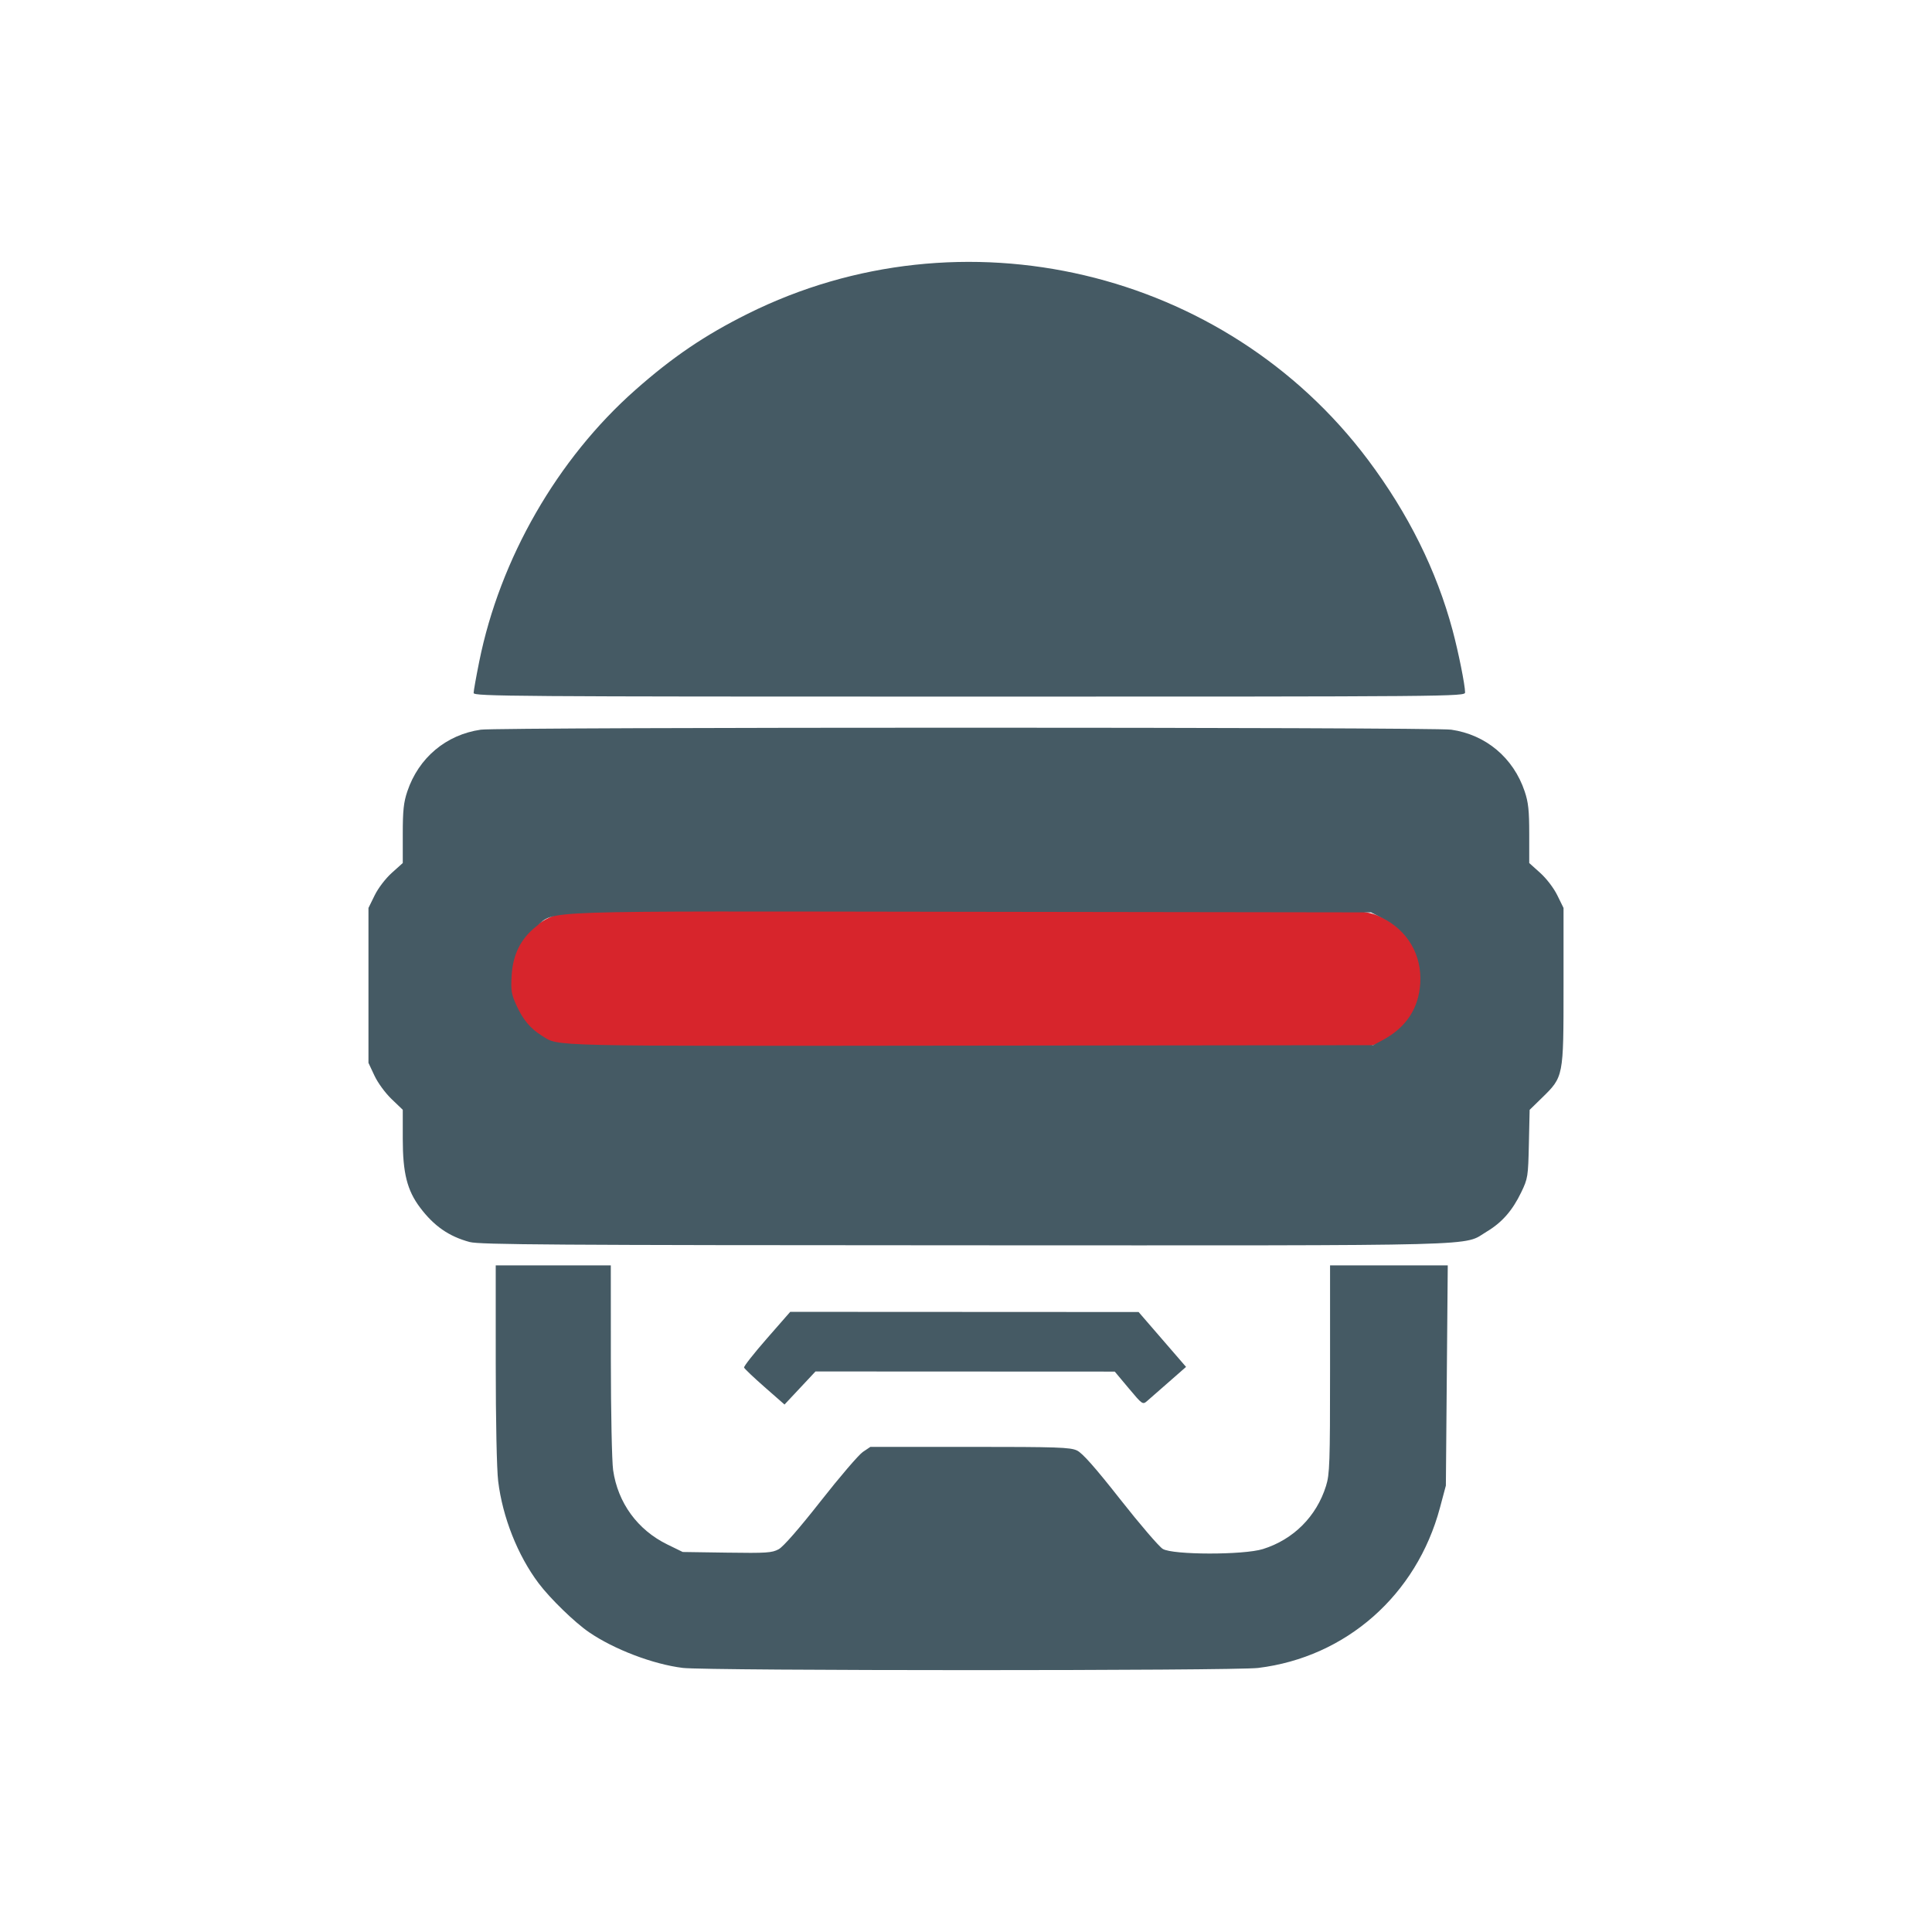
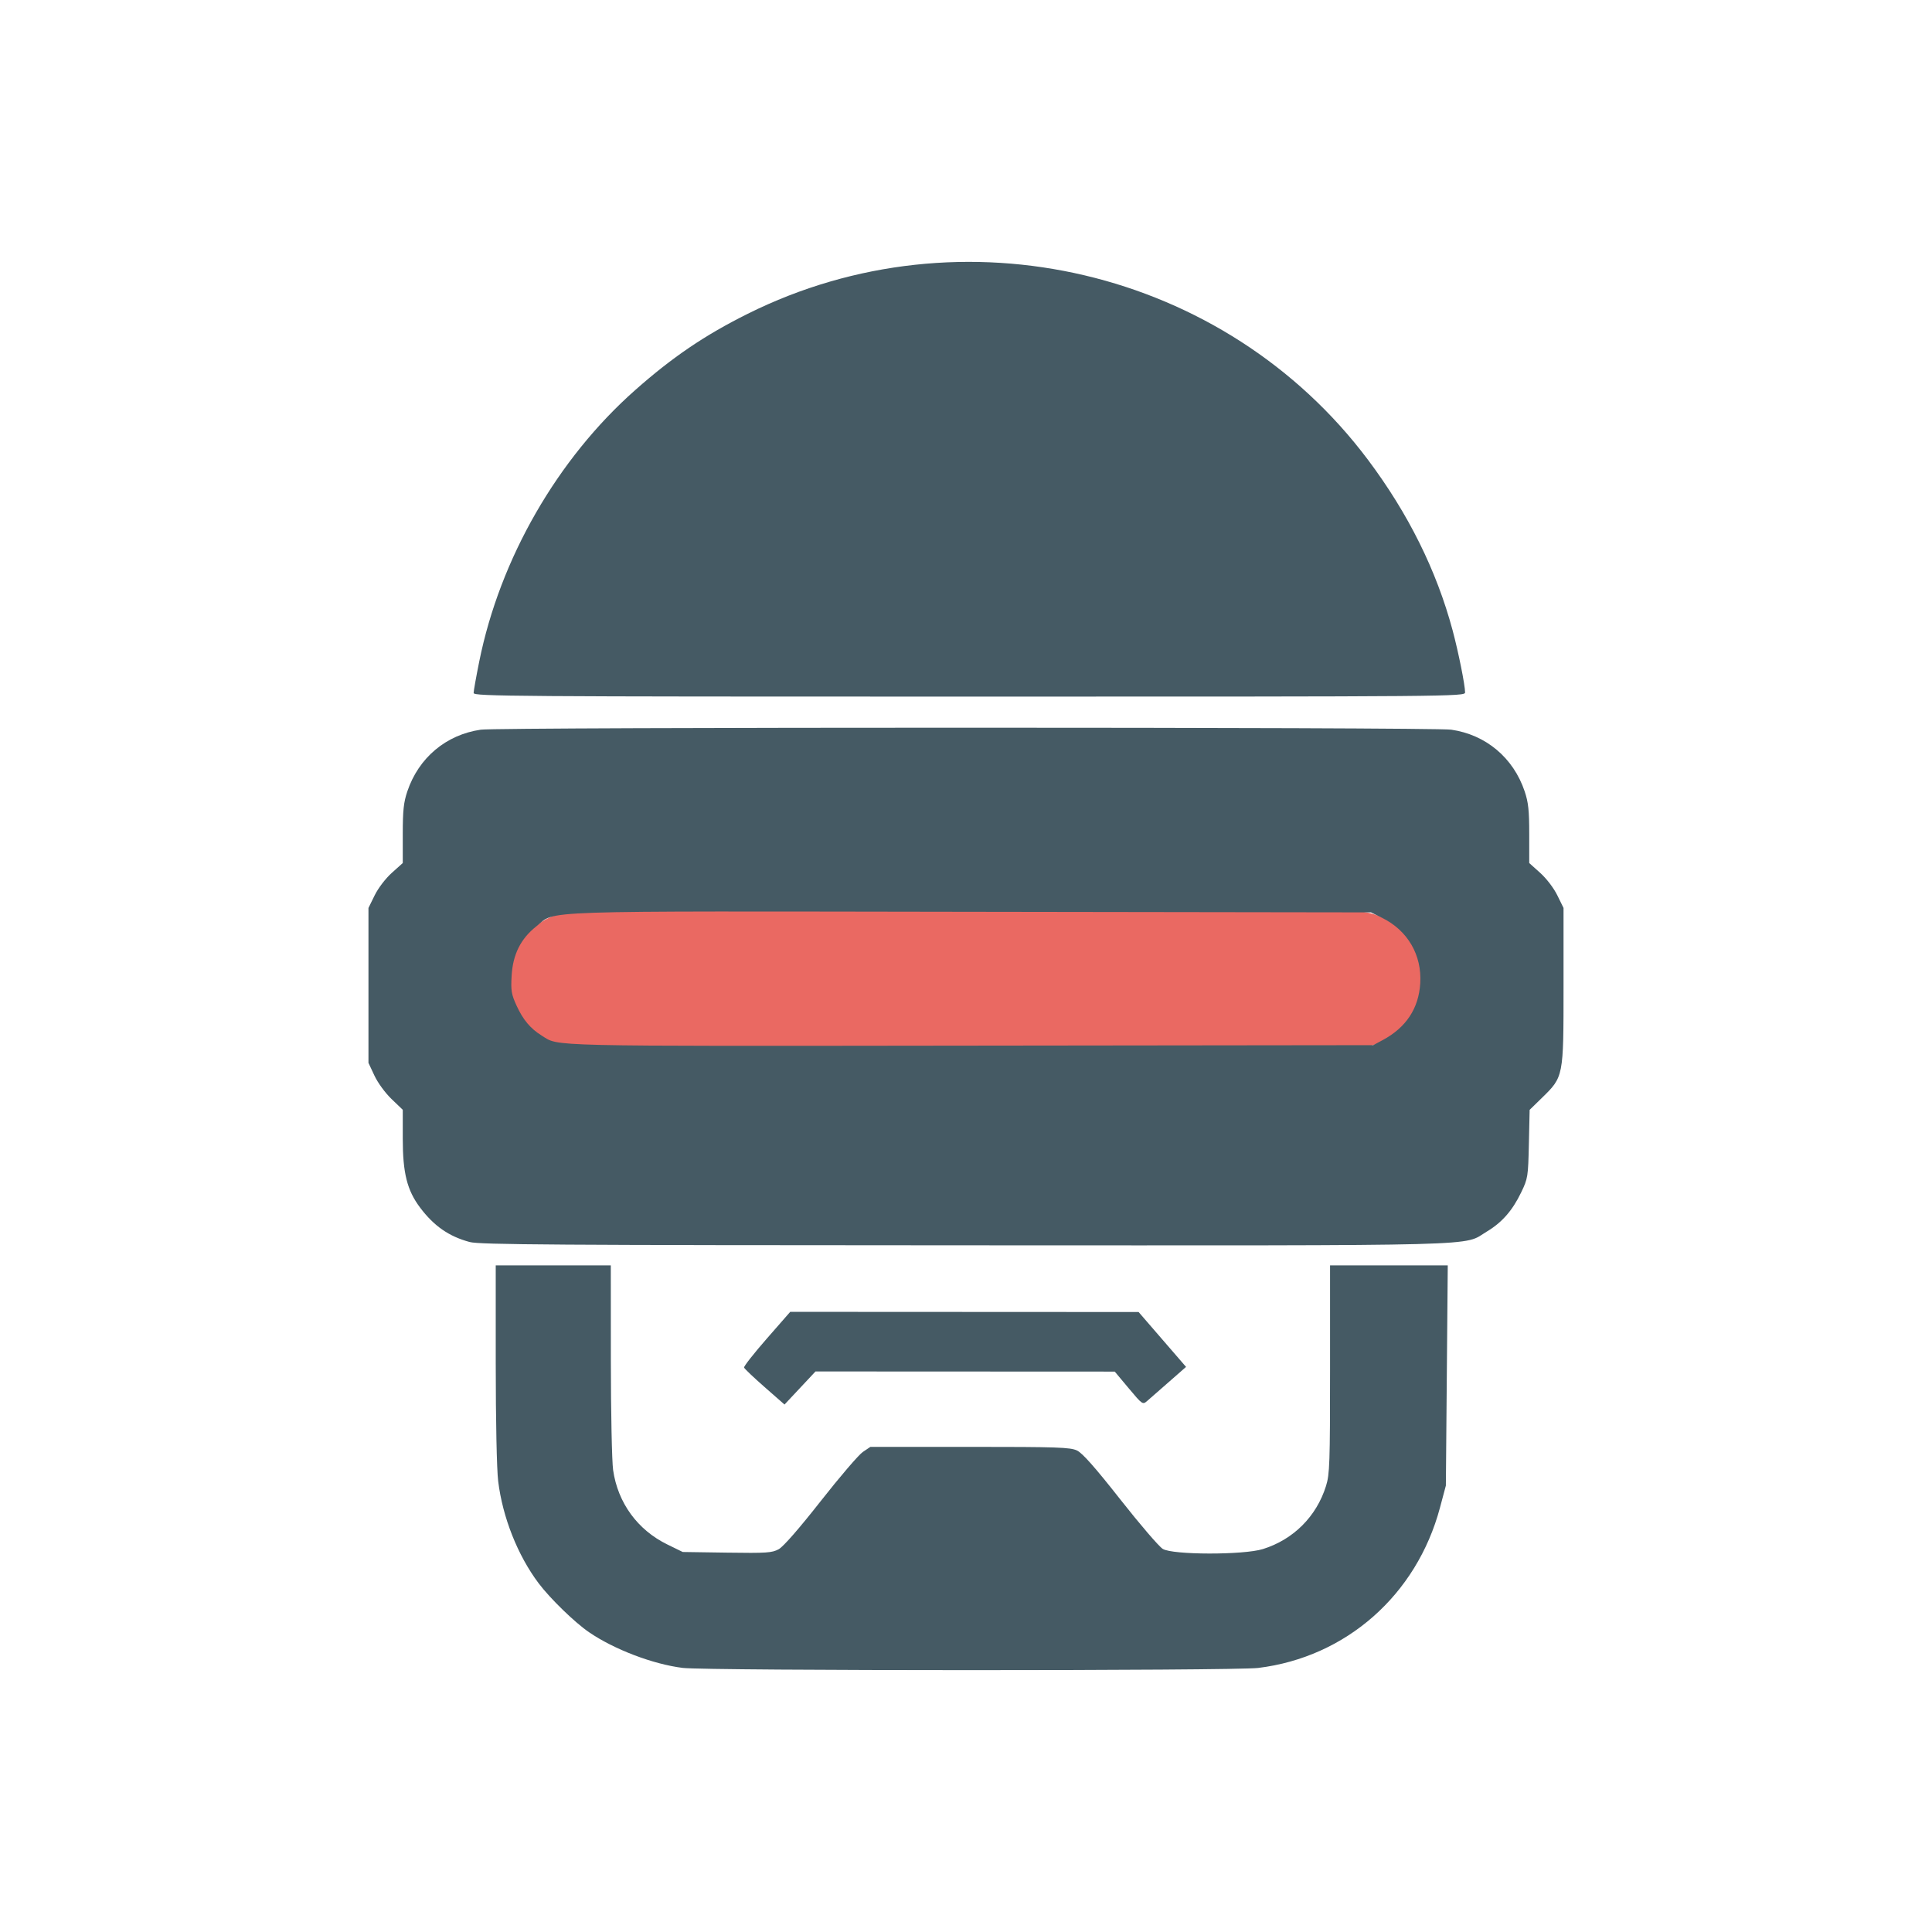
<svg xmlns="http://www.w3.org/2000/svg" viewBox="0 0 500 500" xml:space="preserve">
-   <g style="fill:#d7252c" color="#000" fill="#f44336">
+   <g style="fill:#ea6962" color="#000" fill="#ea6962">
    <path d="M350.4 270.7H149.6c-9.5 0-17.2-7.8-17.2-17.2s7.8-17.2 17.2-17.2h200.7c9.5 0 17.2 7.8 17.2 17.2s-7.6 17.2-17.1 17.2" style="-inkscape-stroke:none" />
    <path d="M149.6 235.8c-9.677 0-17.699 8.023-17.699 17.699 0 9.673 7.925 17.699 17.699 17.699h200.8c9.774 0 17.6-8.03 17.6-17.699 0-9.673-7.926-17.699-17.699-17.699zm0 1h200.7c9.226 0 16.699 7.572 16.699 16.699 0 9.13-7.373 16.699-16.6 16.699h-200.8c-9.226 0-16.699-7.572-16.699-16.699 0-9.123 7.576-16.699 16.699-16.699z" style="-inkscape-stroke:none" />
  </g>
  <g fill="#455a64">
    <path d="M122.57 179.353c0-.512.656-4.184 1.458-8.161 5.358-26.58 20.208-52.425 40.36-70.24 9.692-8.57 18.02-14.213 29.153-19.758 55.379-27.585 123.52-11.521 160.52 37.843 10.412 13.892 17.718 28.615 21.865 44.064 1.512 5.633 3.235 14.209 3.235 16.1 0 1.057-2.882 1.082-128.29 1.082-118.02 0-128.29-.075-128.29-.93zm-1.02 142.08c-5.372-1.446-9.246-4.14-12.845-8.928-3.348-4.455-4.47-8.928-4.47-17.821v-7.471l-2.893-2.775c-1.648-1.58-3.559-4.194-4.439-6.071l-1.545-3.297v-40.092l1.604-3.266c.924-1.882 2.806-4.346 4.439-5.815l2.835-2.548v-7.52c0-6.085.226-8.19 1.184-11.033 2.929-8.695 10.032-14.657 19.01-15.956 4.72-.683 246.41-.683 251.14 0 8.978 1.299 16.08 7.26 19.01 15.956.958 2.844 1.183 4.948 1.183 11.033v7.52l2.835 2.548c1.634 1.469 3.515 3.933 4.439 5.815l1.604 3.266v20.332c0 23.503.035 23.321-5.657 28.88l-3.115 3.04-.196 8.812c-.19 8.5-.26 8.942-1.986 12.534-2.264 4.707-4.978 7.805-8.884 10.142-6.456 3.861 3.15 3.608-135.06 3.566-106.19-.032-125.62-.161-128.18-.85zm236.25-52.237c6.08-3.249 9.355-8.185 9.758-14.706.454-7.34-3.253-13.693-9.894-16.961l-2.855-1.405-103.64-.15c-115.32-.168-107.04-.447-112.38 3.776-4.031 3.188-6.059 7.243-6.378 12.757-.224 3.87-.07 4.803 1.28 7.754 1.684 3.683 3.594 5.95 6.556 7.784 4.55 2.815-.696 2.694 110.61 2.564l104.52-.12zM176.69 431.653c-7.681-.95-17.793-4.803-24.266-9.245-3.732-2.561-10.061-8.714-13.039-12.675-5.409-7.194-9.318-17.067-10.458-26.408-.37-3.028-.63-15.611-.63-30.498l-.003-25.344h29.782l.012 24.485c.006 13.466.27 26.289.588 28.494 1.22 8.478 6.321 15.477 14.021 19.24l3.993 1.951 11.455.168c10.237.15 11.66.056 13.382-.885 1.2-.656 5.304-5.355 10.882-12.461 4.926-6.274 9.831-11.997 10.901-12.717l1.947-1.31h25.745c22.692 0 25.98.112 27.728.941 1.402.666 4.68 4.37 11.208 12.667 5.073 6.45 10.02 12.211 10.99 12.803 2.577 1.572 20.914 1.598 25.913.037 7.895-2.465 13.868-8.437 16.332-16.332.947-3.036 1.044-5.82 1.044-30.212v-26.868h30.463l-.246 28.494-.245 28.494-1.529 5.723c-6.036 22.596-24.302 38.692-47.057 41.469-6.246.762-142.75.754-148.91-.01z" />
    <path d="M197.89 358.983c-2.828-2.48-5.224-4.757-5.326-5.061s2.545-3.672 5.88-7.485l6.064-6.932 90.161.044 12.28 14.203-4.422 3.877a3370.72 3370.72 0 0 1-5.618 4.918c-1.182 1.027-1.242.987-4.805-3.269l-3.608-4.31-77.446-.035-8.018 8.559z" />
  </g>
</svg>
